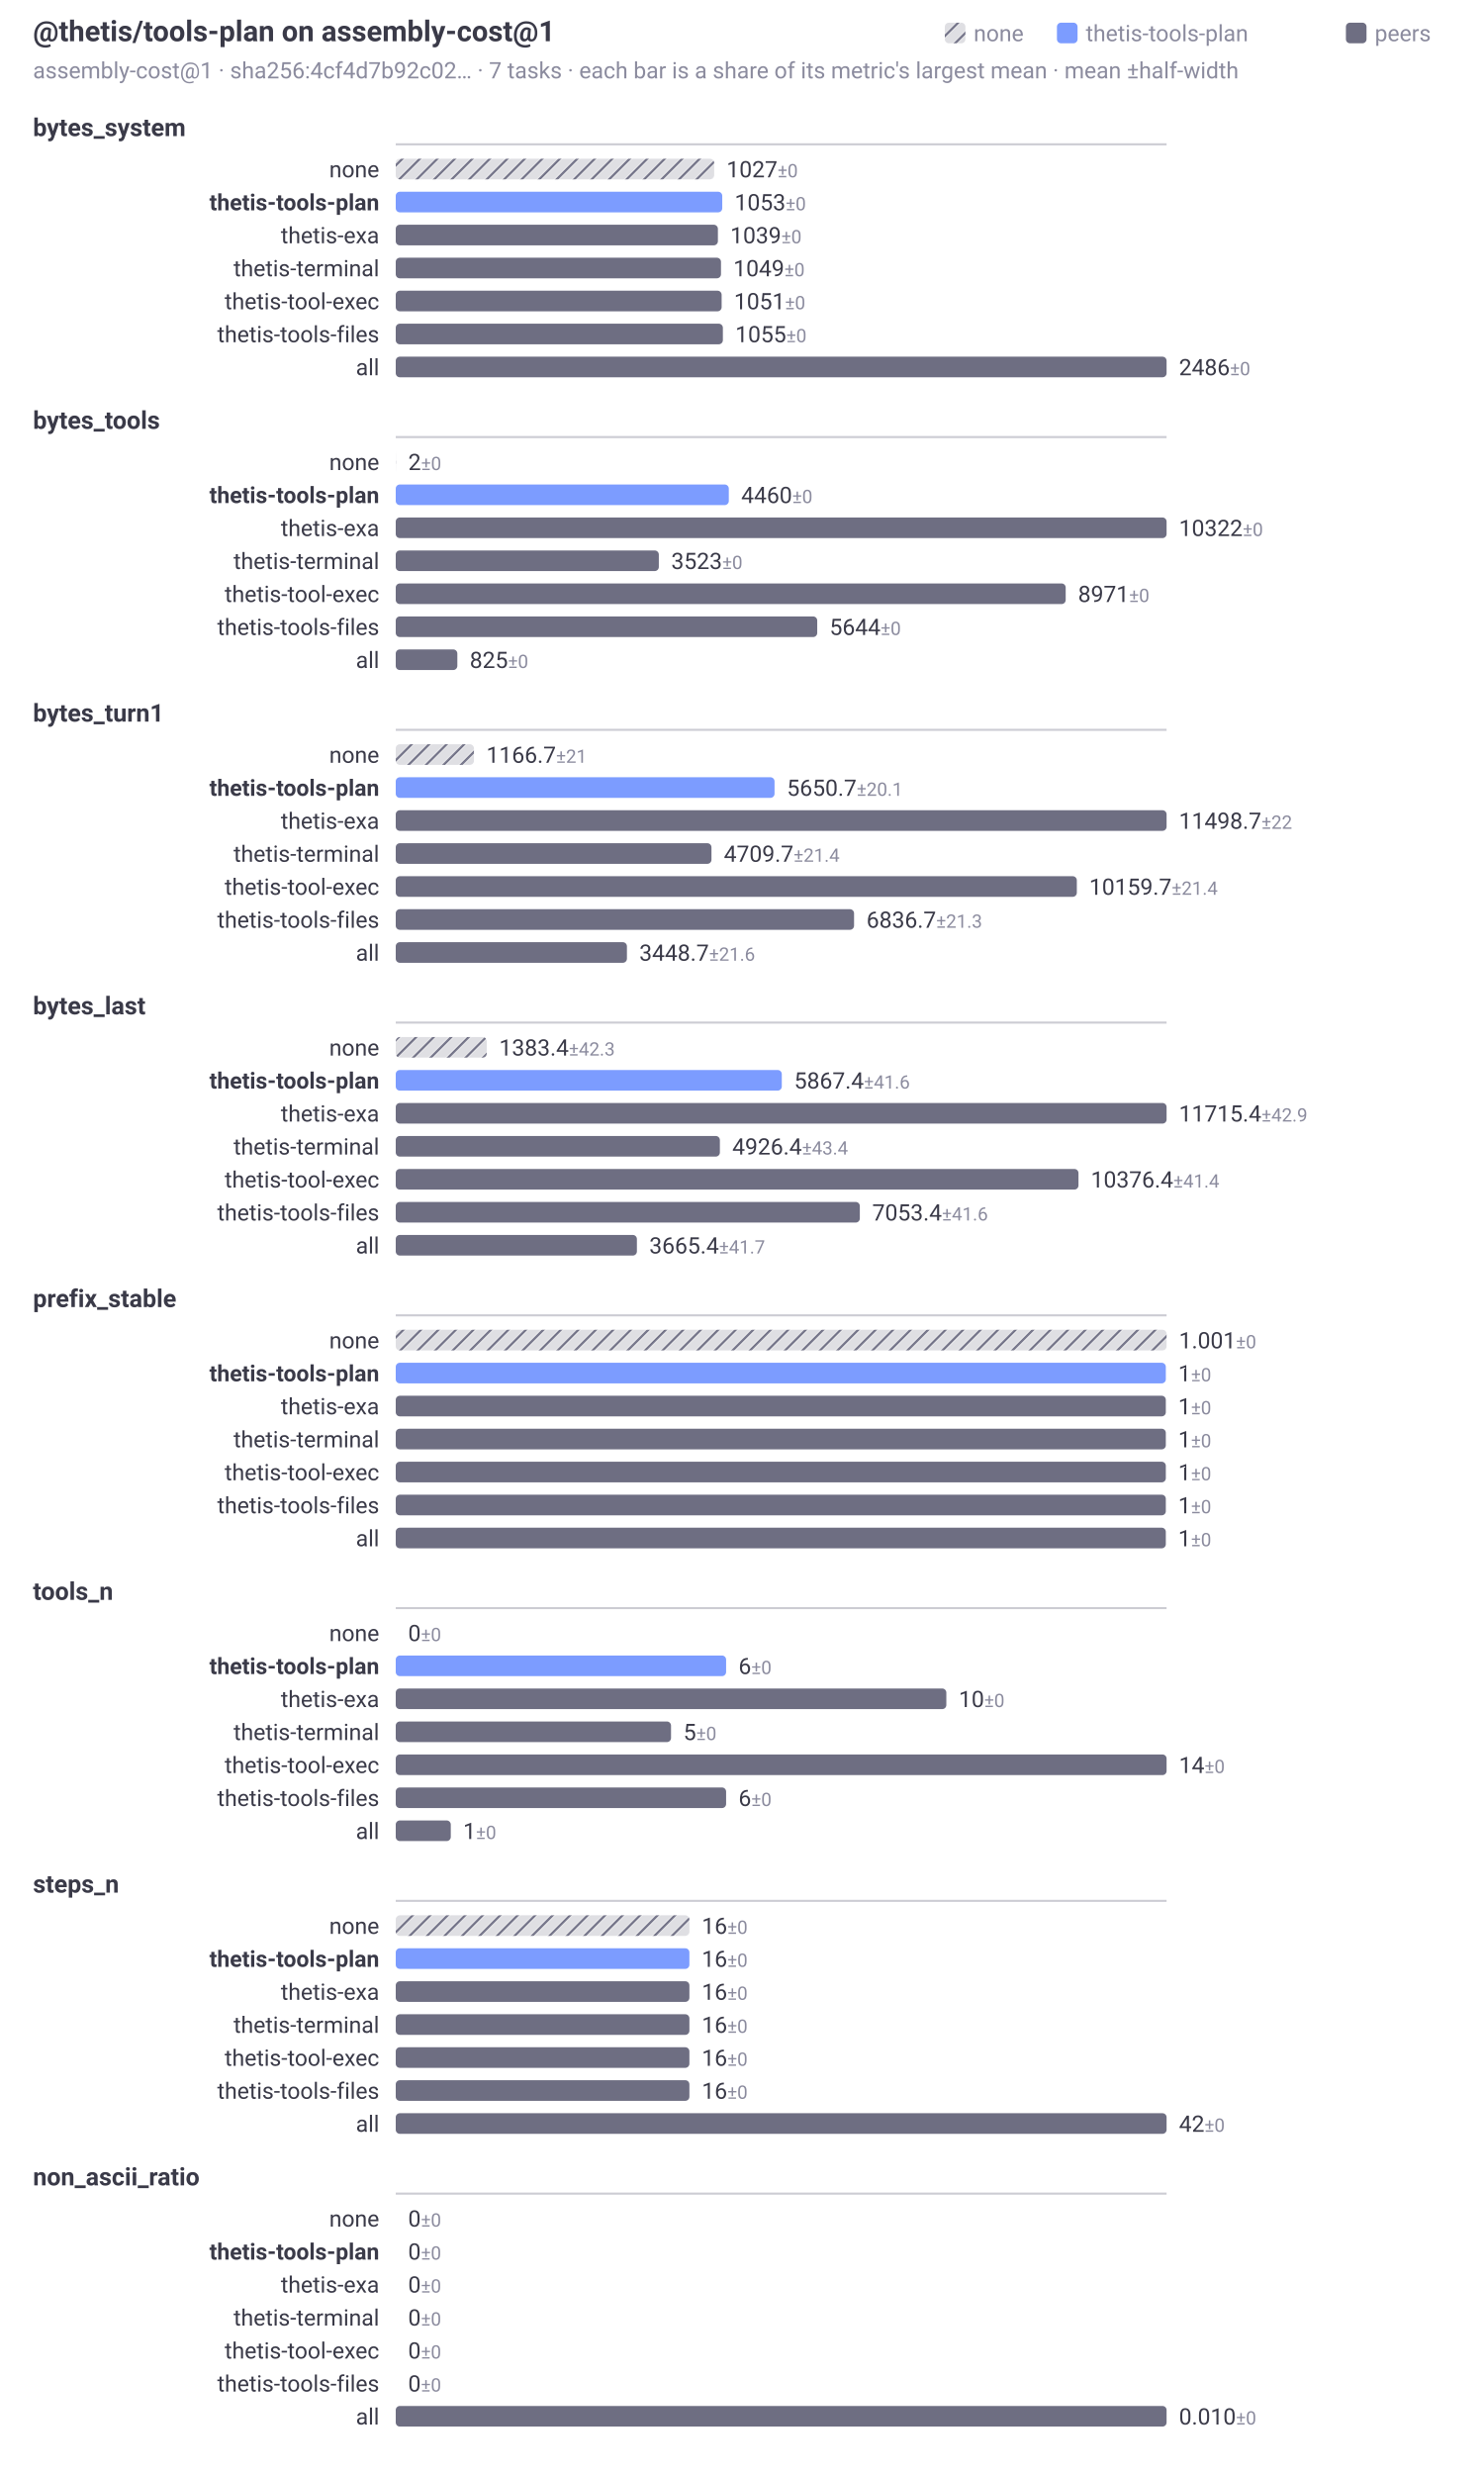
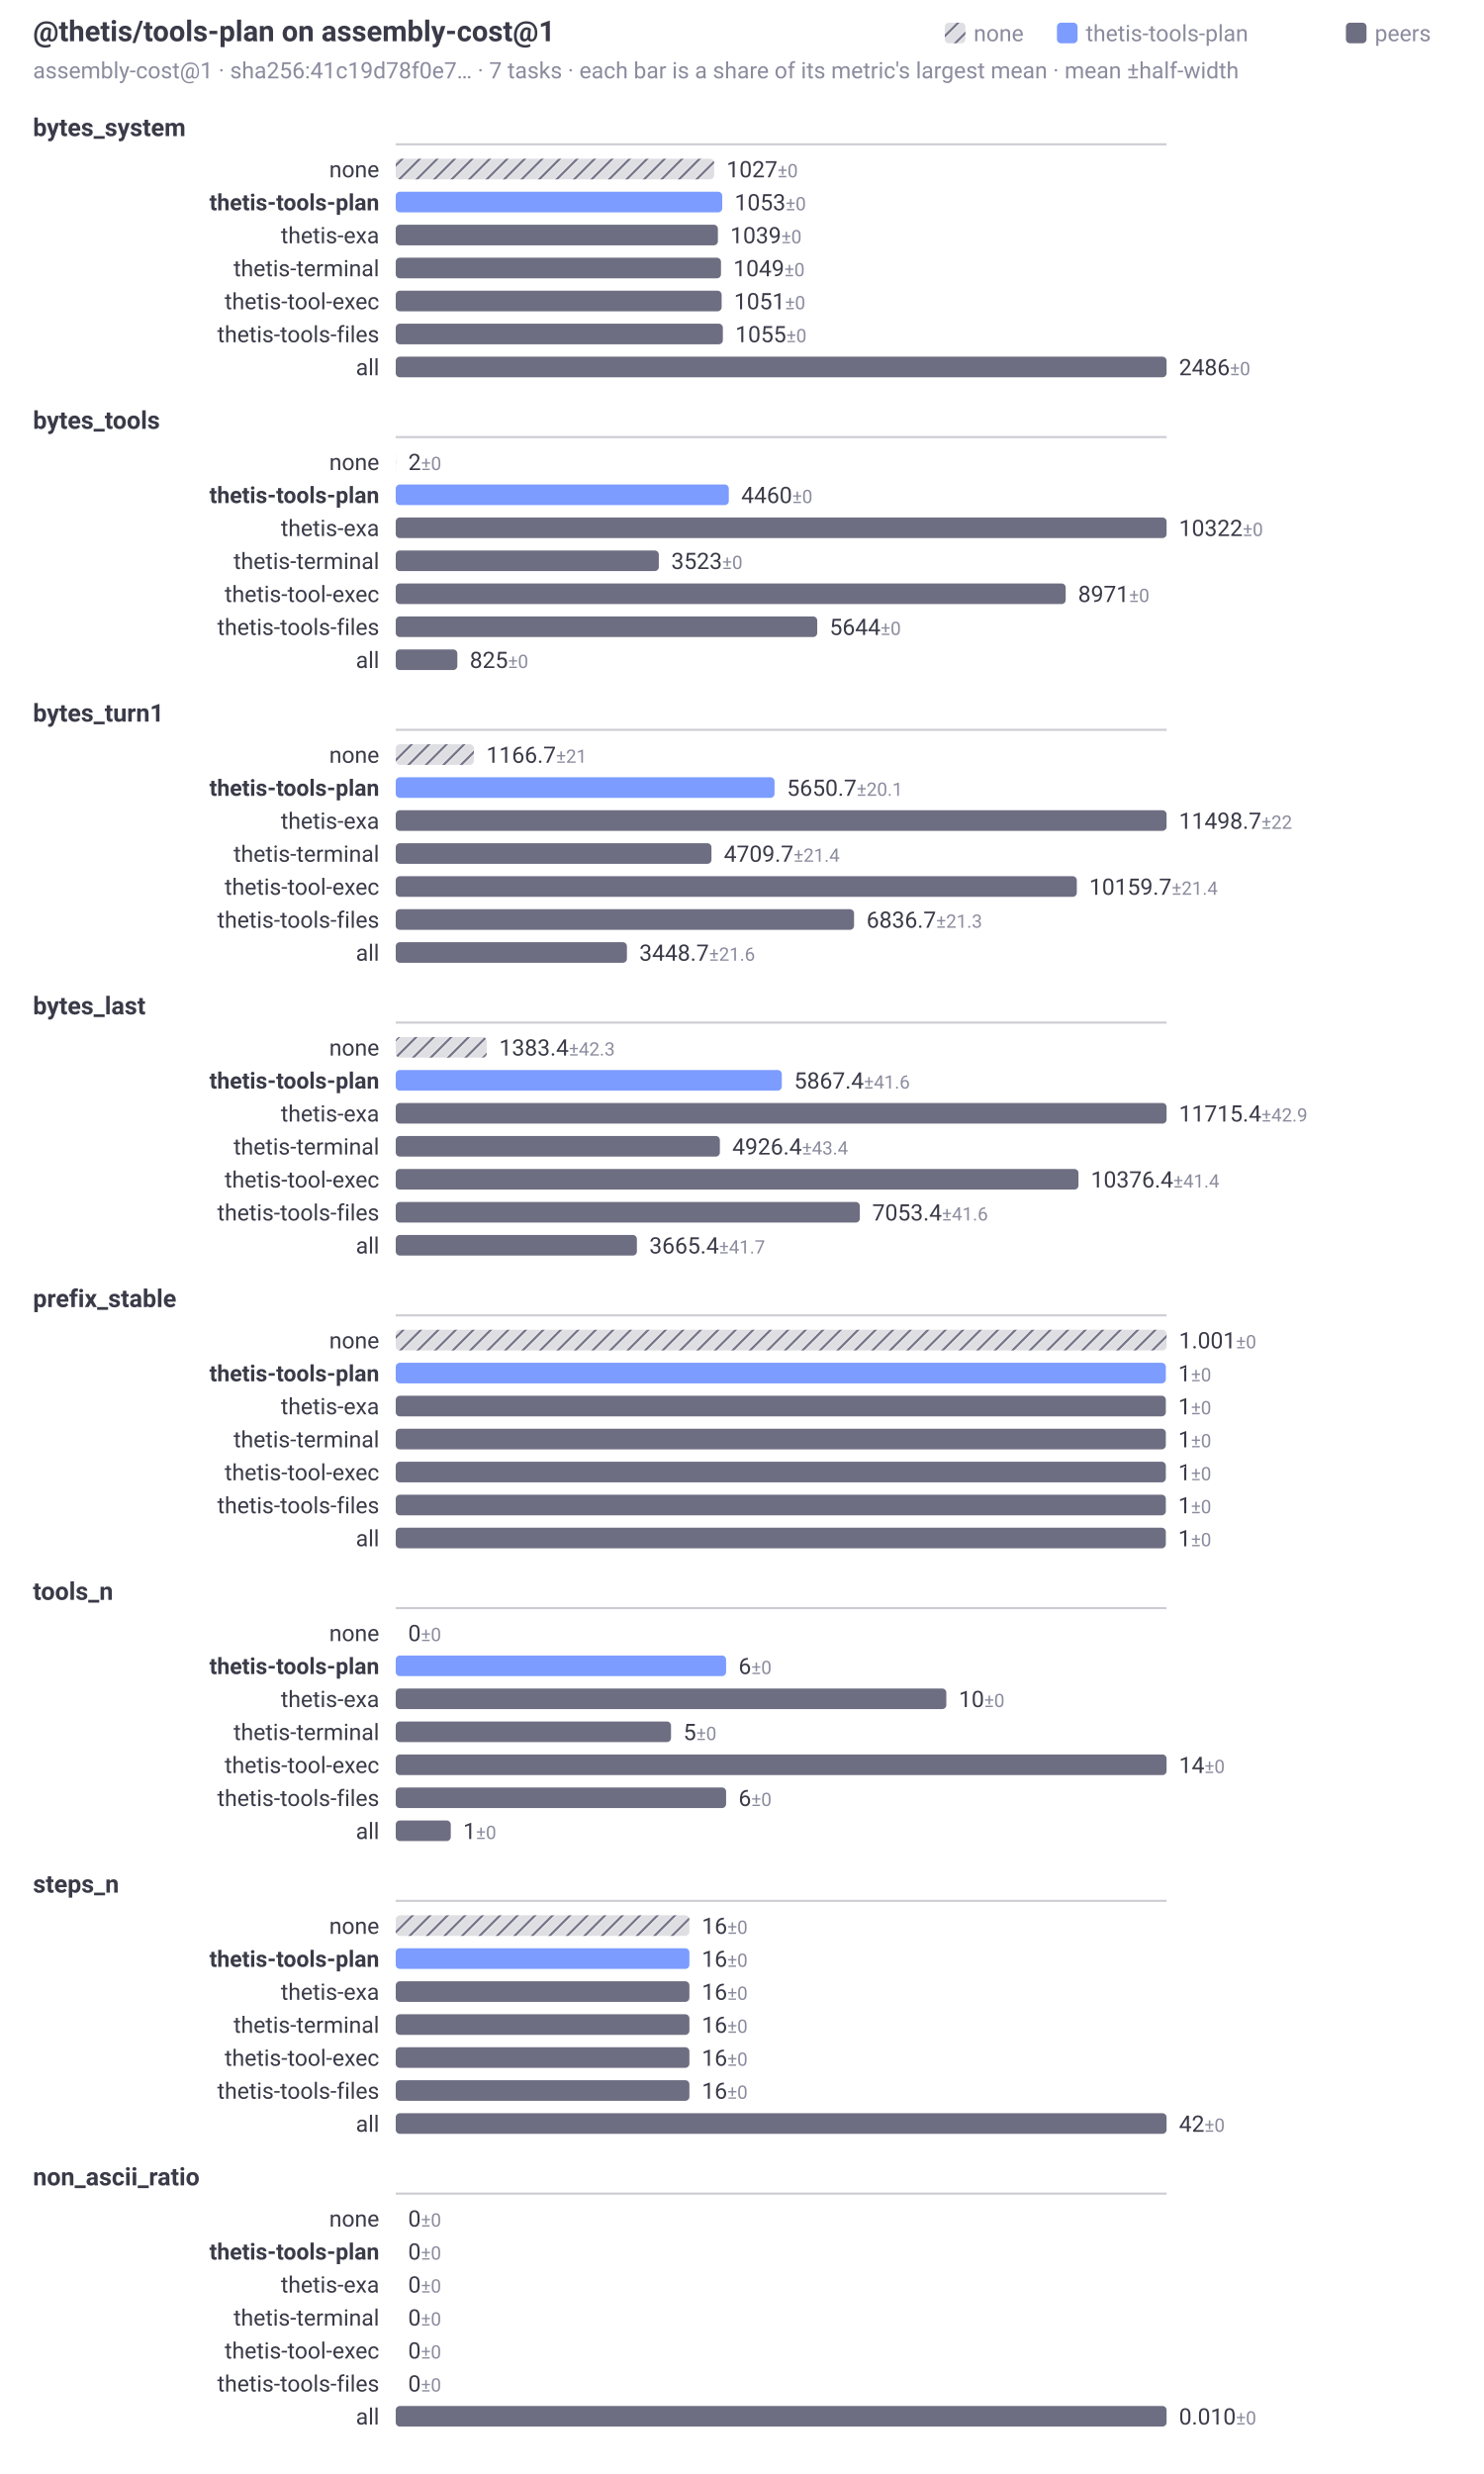
<svg xmlns="http://www.w3.org/2000/svg" width="720" height="1200" viewBox="0 0 720 1200" role="img" aria-labelledby="t d" font-family="system-ui, -apple-system, Segoe UI, Roboto, sans-serif">
  <style>.t{fill:#3a3a48}.f{fill:#8b8b9e}@media (prefers-color-scheme:dark){.t{fill:#d2d2dc}.f{fill:#9a9aae}}</style>
  <defs>
    <pattern id="hatch" width="6" height="6" patternUnits="userSpaceOnUse" patternTransform="rotate(45)">
      <rect width="6" height="6" fill="#6e6e82" fill-opacity="0.22" />
      <line x1="0" y1="0" x2="0" y2="6" stroke="#6e6e82" stroke-width="2" />
    </pattern>
  </defs>
  <text class="t" x="16" y="20" font-size="14" font-weight="600">@thetis/tools-plan on assembly-cost@1</text>
-   <text class="f" x="16" y="38" font-size="11">assembly-cost@1 · sha256:4cf4d7b92c02… · 7 tasks · each bar is a share of its metric's largest mean · mean ±half-width</text>
+   <text class="f" x="16" y="38" font-size="11">assembly-cost@1 · sha256:41c19d78f0e7… · 7 tasks · each bar is a share of its metric's largest mean · mean ±half-width</text>
  <rect x="653" y="11" width="10" height="10" rx="2" fill="#6e6e82" />
  <text class="f" x="667" y="20" font-size="11">peers</text>
  <rect x="512.8" y="11" width="10" height="10" rx="2" fill="#7c9cff" />
  <text class="f" x="526.8" y="20" font-size="11">thetis-tools-plan</text>
  <rect x="458.4" y="11" width="10" height="10" rx="2" fill="url(#hatch)" />
  <text class="f" x="472.4" y="20" font-size="11">none</text>
  <text class="t" x="16" y="66" font-size="12" font-weight="600">bytes_system</text>
  <line x1="192" y1="70" x2="566" y2="70" stroke="#6e6e82" stroke-opacity="0.35" stroke-width="1" />
  <text class="t" x="184" y="86" font-size="11" text-anchor="end">none</text>
  <rect x="192" y="77" width="154.5" height="10" rx="2" fill="url(#hatch)" />
  <text class="t" x="352.5" y="86" font-size="11">1027<tspan class="f" font-size="9"> ±0</tspan>
  </text>
  <text class="t" x="184" y="102" font-size="11" text-anchor="end" font-weight="600">thetis-tools-plan</text>
  <rect x="192" y="93" width="158.42" height="10" rx="2" fill="#7c9cff" />
  <text class="t" x="356.42" y="102" font-size="11">1053<tspan class="f" font-size="9"> ±0</tspan>
  </text>
  <text class="t" x="184" y="118" font-size="11" text-anchor="end">thetis-exa</text>
  <rect x="192" y="109" width="156.31" height="10" rx="2" fill="#6e6e82" />
  <text class="t" x="354.31" y="118" font-size="11">1039<tspan class="f" font-size="9"> ±0</tspan>
  </text>
  <text class="t" x="184" y="134" font-size="11" text-anchor="end">thetis-terminal</text>
  <rect x="192" y="125" width="157.81" height="10" rx="2" fill="#6e6e82" />
  <text class="t" x="355.81" y="134" font-size="11">1049<tspan class="f" font-size="9"> ±0</tspan>
  </text>
  <text class="t" x="184" y="150" font-size="11" text-anchor="end">thetis-tool-exec</text>
  <rect x="192" y="141" width="158.12" height="10" rx="2" fill="#6e6e82" />
  <text class="t" x="356.12" y="150" font-size="11">1051<tspan class="f" font-size="9"> ±0</tspan>
  </text>
  <text class="t" x="184" y="166" font-size="11" text-anchor="end">thetis-tools-files</text>
  <rect x="192" y="157" width="158.72" height="10" rx="2" fill="#6e6e82" />
  <text class="t" x="356.72" y="166" font-size="11">1055<tspan class="f" font-size="9"> ±0</tspan>
  </text>
  <text class="t" x="184" y="182" font-size="11" text-anchor="end">all</text>
  <rect x="192" y="173" width="374" height="10" rx="2" fill="#6e6e82" />
  <text class="t" x="572" y="182" font-size="11">2486<tspan class="f" font-size="9"> ±0</tspan>
  </text>
  <text class="t" x="16" y="208" font-size="12" font-weight="600">bytes_tools</text>
  <line x1="192" y1="212" x2="566" y2="212" stroke="#6e6e82" stroke-opacity="0.35" stroke-width="1" />
  <text class="t" x="184" y="228" font-size="11" text-anchor="end">none</text>
  <rect x="192" y="219" width="0.07" height="10" rx="2" fill="url(#hatch)" />
  <text class="t" x="198.07" y="228" font-size="11">2<tspan class="f" font-size="9"> ±0</tspan>
  </text>
  <text class="t" x="184" y="244" font-size="11" text-anchor="end" font-weight="600">thetis-tools-plan</text>
  <rect x="192" y="235" width="161.6" height="10" rx="2" fill="#7c9cff" />
  <text class="t" x="359.6" y="244" font-size="11">4460<tspan class="f" font-size="9"> ±0</tspan>
  </text>
  <text class="t" x="184" y="260" font-size="11" text-anchor="end">thetis-exa</text>
  <rect x="192" y="251" width="374" height="10" rx="2" fill="#6e6e82" />
  <text class="t" x="572" y="260" font-size="11">10322<tspan class="f" font-size="9"> ±0</tspan>
  </text>
  <text class="t" x="184" y="276" font-size="11" text-anchor="end">thetis-terminal</text>
  <rect x="192" y="267" width="127.65" height="10" rx="2" fill="#6e6e82" />
  <text class="t" x="325.65" y="276" font-size="11">3523<tspan class="f" font-size="9"> ±0</tspan>
  </text>
  <text class="t" x="184" y="292" font-size="11" text-anchor="end">thetis-tool-exec</text>
  <rect x="192" y="283" width="325.05" height="10" rx="2" fill="#6e6e82" />
  <text class="t" x="523.05" y="292" font-size="11">8971<tspan class="f" font-size="9"> ±0</tspan>
  </text>
  <text class="t" x="184" y="308" font-size="11" text-anchor="end">thetis-tools-files</text>
  <rect x="192" y="299" width="204.5" height="10" rx="2" fill="#6e6e82" />
  <text class="t" x="402.5" y="308" font-size="11">5644<tspan class="f" font-size="9"> ±0</tspan>
  </text>
  <text class="t" x="184" y="324" font-size="11" text-anchor="end">all</text>
  <rect x="192" y="315" width="29.89" height="10" rx="2" fill="#6e6e82" />
  <text class="t" x="227.89" y="324" font-size="11">825<tspan class="f" font-size="9"> ±0</tspan>
  </text>
  <text class="t" x="16" y="350" font-size="12" font-weight="600">bytes_turn1</text>
  <line x1="192" y1="354" x2="566" y2="354" stroke="#6e6e82" stroke-opacity="0.35" stroke-width="1" />
  <text class="t" x="184" y="370" font-size="11" text-anchor="end">none</text>
  <rect x="192" y="361" width="37.95" height="10" rx="2" fill="url(#hatch)" />
  <text class="t" x="235.95" y="370" font-size="11">1166.7<tspan class="f" font-size="9"> ±21</tspan>
  </text>
  <text class="t" x="184" y="386" font-size="11" text-anchor="end" font-weight="600">thetis-tools-plan</text>
  <rect x="192" y="377" width="183.79" height="10" rx="2" fill="#7c9cff" />
  <text class="t" x="381.79" y="386" font-size="11">5650.7<tspan class="f" font-size="9"> ±20.1</tspan>
  </text>
  <text class="t" x="184" y="402" font-size="11" text-anchor="end">thetis-exa</text>
  <rect x="192" y="393" width="374" height="10" rx="2" fill="#6e6e82" />
  <text class="t" x="572" y="402" font-size="11">11498.7<tspan class="f" font-size="9"> ±22</tspan>
  </text>
  <text class="t" x="184" y="418" font-size="11" text-anchor="end">thetis-terminal</text>
  <rect x="192" y="409" width="153.19" height="10" rx="2" fill="#6e6e82" />
  <text class="t" x="351.19" y="418" font-size="11">4709.7<tspan class="f" font-size="9"> ±21.4</tspan>
  </text>
  <text class="t" x="184" y="434" font-size="11" text-anchor="end">thetis-tool-exec</text>
  <rect x="192" y="425" width="330.45" height="10" rx="2" fill="#6e6e82" />
  <text class="t" x="528.45" y="434" font-size="11">10159.7<tspan class="f" font-size="9"> ±21.4</tspan>
  </text>
  <text class="t" x="184" y="450" font-size="11" text-anchor="end">thetis-tools-files</text>
  <rect x="192" y="441" width="222.37" height="10" rx="2" fill="#6e6e82" />
  <text class="t" x="420.37" y="450" font-size="11">6836.7<tspan class="f" font-size="9"> ±21.3</tspan>
  </text>
  <text class="t" x="184" y="466" font-size="11" text-anchor="end">all</text>
  <rect x="192" y="457" width="112.17" height="10" rx="2" fill="#6e6e82" />
  <text class="t" x="310.17" y="466" font-size="11">3448.7<tspan class="f" font-size="9"> ±21.6</tspan>
  </text>
  <text class="t" x="16" y="492" font-size="12" font-weight="600">bytes_last</text>
  <line x1="192" y1="496" x2="566" y2="496" stroke="#6e6e82" stroke-opacity="0.35" stroke-width="1" />
  <text class="t" x="184" y="512" font-size="11" text-anchor="end">none</text>
  <rect x="192" y="503" width="44.16" height="10" rx="2" fill="url(#hatch)" />
  <text class="t" x="242.16" y="512" font-size="11">1383.4<tspan class="f" font-size="9"> ±42.3</tspan>
  </text>
  <text class="t" x="184" y="528" font-size="11" text-anchor="end" font-weight="600">thetis-tools-plan</text>
  <rect x="192" y="519" width="187.31" height="10" rx="2" fill="#7c9cff" />
  <text class="t" x="385.31" y="528" font-size="11">5867.4<tspan class="f" font-size="9"> ±41.6</tspan>
  </text>
  <text class="t" x="184" y="544" font-size="11" text-anchor="end">thetis-exa</text>
  <rect x="192" y="535" width="374" height="10" rx="2" fill="#6e6e82" />
  <text class="t" x="572" y="544" font-size="11">11715.4<tspan class="f" font-size="9"> ±42.9</tspan>
  </text>
  <text class="t" x="184" y="560" font-size="11" text-anchor="end">thetis-terminal</text>
  <rect x="192" y="551" width="157.27" height="10" rx="2" fill="#6e6e82" />
  <text class="t" x="355.27" y="560" font-size="11">4926.4<tspan class="f" font-size="9"> ±43.4</tspan>
  </text>
  <text class="t" x="184" y="576" font-size="11" text-anchor="end">thetis-tool-exec</text>
  <rect x="192" y="567" width="331.25" height="10" rx="2" fill="#6e6e82" />
  <text class="t" x="529.25" y="576" font-size="11">10376.4<tspan class="f" font-size="9"> ±41.4</tspan>
  </text>
  <text class="t" x="184" y="592" font-size="11" text-anchor="end">thetis-tools-files</text>
  <rect x="192" y="583" width="225.17" height="10" rx="2" fill="#6e6e82" />
  <text class="t" x="423.17" y="592" font-size="11">7053.4<tspan class="f" font-size="9"> ±41.6</tspan>
  </text>
  <text class="t" x="184" y="608" font-size="11" text-anchor="end">all</text>
  <rect x="192" y="599" width="117.01" height="10" rx="2" fill="#6e6e82" />
  <text class="t" x="315.01" y="608" font-size="11">3665.4<tspan class="f" font-size="9"> ±41.7</tspan>
  </text>
  <text class="t" x="16" y="634" font-size="12" font-weight="600">prefix_stable</text>
  <line x1="192" y1="638" x2="566" y2="638" stroke="#6e6e82" stroke-opacity="0.35" stroke-width="1" />
  <text class="t" x="184" y="654" font-size="11" text-anchor="end">none</text>
  <rect x="192" y="645" width="374" height="10" rx="2" fill="url(#hatch)" />
  <text class="t" x="572" y="654" font-size="11">1.001<tspan class="f" font-size="9"> ±0</tspan>
  </text>
  <text class="t" x="184" y="670" font-size="11" text-anchor="end" font-weight="600">thetis-tools-plan</text>
  <rect x="192" y="661" width="373.63" height="10" rx="2" fill="#7c9cff" />
  <text class="t" x="571.63" y="670" font-size="11">1<tspan class="f" font-size="9"> ±0</tspan>
  </text>
  <text class="t" x="184" y="686" font-size="11" text-anchor="end">thetis-exa</text>
  <rect x="192" y="677" width="373.63" height="10" rx="2" fill="#6e6e82" />
  <text class="t" x="571.63" y="686" font-size="11">1<tspan class="f" font-size="9"> ±0</tspan>
  </text>
  <text class="t" x="184" y="702" font-size="11" text-anchor="end">thetis-terminal</text>
  <rect x="192" y="693" width="373.63" height="10" rx="2" fill="#6e6e82" />
  <text class="t" x="571.63" y="702" font-size="11">1<tspan class="f" font-size="9"> ±0</tspan>
  </text>
  <text class="t" x="184" y="718" font-size="11" text-anchor="end">thetis-tool-exec</text>
  <rect x="192" y="709" width="373.63" height="10" rx="2" fill="#6e6e82" />
  <text class="t" x="571.63" y="718" font-size="11">1<tspan class="f" font-size="9"> ±0</tspan>
  </text>
  <text class="t" x="184" y="734" font-size="11" text-anchor="end">thetis-tools-files</text>
  <rect x="192" y="725" width="373.63" height="10" rx="2" fill="#6e6e82" />
  <text class="t" x="571.63" y="734" font-size="11">1<tspan class="f" font-size="9"> ±0</tspan>
  </text>
  <text class="t" x="184" y="750" font-size="11" text-anchor="end">all</text>
  <rect x="192" y="741" width="373.63" height="10" rx="2" fill="#6e6e82" />
  <text class="t" x="571.63" y="750" font-size="11">1<tspan class="f" font-size="9"> ±0</tspan>
  </text>
  <text class="t" x="16" y="776" font-size="12" font-weight="600">tools_n</text>
  <line x1="192" y1="780" x2="566" y2="780" stroke="#6e6e82" stroke-opacity="0.35" stroke-width="1" />
  <text class="t" x="184" y="796" font-size="11" text-anchor="end">none</text>
  <rect x="192" y="787" width="0" height="10" rx="2" fill="url(#hatch)" />
  <text class="t" x="198" y="796" font-size="11">0<tspan class="f" font-size="9"> ±0</tspan>
  </text>
  <text class="t" x="184" y="812" font-size="11" text-anchor="end" font-weight="600">thetis-tools-plan</text>
  <rect x="192" y="803" width="160.29" height="10" rx="2" fill="#7c9cff" />
  <text class="t" x="358.29" y="812" font-size="11">6<tspan class="f" font-size="9"> ±0</tspan>
  </text>
  <text class="t" x="184" y="828" font-size="11" text-anchor="end">thetis-exa</text>
  <rect x="192" y="819" width="267.14" height="10" rx="2" fill="#6e6e82" />
  <text class="t" x="465.14" y="828" font-size="11">10<tspan class="f" font-size="9"> ±0</tspan>
  </text>
  <text class="t" x="184" y="844" font-size="11" text-anchor="end">thetis-terminal</text>
  <rect x="192" y="835" width="133.57" height="10" rx="2" fill="#6e6e82" />
  <text class="t" x="331.57" y="844" font-size="11">5<tspan class="f" font-size="9"> ±0</tspan>
  </text>
  <text class="t" x="184" y="860" font-size="11" text-anchor="end">thetis-tool-exec</text>
  <rect x="192" y="851" width="374" height="10" rx="2" fill="#6e6e82" />
  <text class="t" x="572" y="860" font-size="11">14<tspan class="f" font-size="9"> ±0</tspan>
  </text>
  <text class="t" x="184" y="876" font-size="11" text-anchor="end">thetis-tools-files</text>
  <rect x="192" y="867" width="160.29" height="10" rx="2" fill="#6e6e82" />
  <text class="t" x="358.29" y="876" font-size="11">6<tspan class="f" font-size="9"> ±0</tspan>
  </text>
  <text class="t" x="184" y="892" font-size="11" text-anchor="end">all</text>
  <rect x="192" y="883" width="26.71" height="10" rx="2" fill="#6e6e82" />
  <text class="t" x="224.71" y="892" font-size="11">1<tspan class="f" font-size="9"> ±0</tspan>
  </text>
  <text class="t" x="16" y="918" font-size="12" font-weight="600">steps_n</text>
  <line x1="192" y1="922" x2="566" y2="922" stroke="#6e6e82" stroke-opacity="0.35" stroke-width="1" />
  <text class="t" x="184" y="938" font-size="11" text-anchor="end">none</text>
  <rect x="192" y="929" width="142.48" height="10" rx="2" fill="url(#hatch)" />
  <text class="t" x="340.48" y="938" font-size="11">16<tspan class="f" font-size="9"> ±0</tspan>
  </text>
  <text class="t" x="184" y="954" font-size="11" text-anchor="end" font-weight="600">thetis-tools-plan</text>
  <rect x="192" y="945" width="142.48" height="10" rx="2" fill="#7c9cff" />
  <text class="t" x="340.48" y="954" font-size="11">16<tspan class="f" font-size="9"> ±0</tspan>
  </text>
  <text class="t" x="184" y="970" font-size="11" text-anchor="end">thetis-exa</text>
  <rect x="192" y="961" width="142.48" height="10" rx="2" fill="#6e6e82" />
  <text class="t" x="340.48" y="970" font-size="11">16<tspan class="f" font-size="9"> ±0</tspan>
  </text>
  <text class="t" x="184" y="986" font-size="11" text-anchor="end">thetis-terminal</text>
  <rect x="192" y="977" width="142.48" height="10" rx="2" fill="#6e6e82" />
  <text class="t" x="340.48" y="986" font-size="11">16<tspan class="f" font-size="9"> ±0</tspan>
  </text>
  <text class="t" x="184" y="1002" font-size="11" text-anchor="end">thetis-tool-exec</text>
  <rect x="192" y="993" width="142.48" height="10" rx="2" fill="#6e6e82" />
  <text class="t" x="340.48" y="1002" font-size="11">16<tspan class="f" font-size="9"> ±0</tspan>
  </text>
  <text class="t" x="184" y="1018" font-size="11" text-anchor="end">thetis-tools-files</text>
  <rect x="192" y="1009" width="142.48" height="10" rx="2" fill="#6e6e82" />
  <text class="t" x="340.48" y="1018" font-size="11">16<tspan class="f" font-size="9"> ±0</tspan>
  </text>
  <text class="t" x="184" y="1034" font-size="11" text-anchor="end">all</text>
  <rect x="192" y="1025" width="374" height="10" rx="2" fill="#6e6e82" />
  <text class="t" x="572" y="1034" font-size="11">42<tspan class="f" font-size="9"> ±0</tspan>
  </text>
  <text class="t" x="16" y="1060" font-size="12" font-weight="600">non_ascii_ratio</text>
  <line x1="192" y1="1064" x2="566" y2="1064" stroke="#6e6e82" stroke-opacity="0.35" stroke-width="1" />
  <text class="t" x="184" y="1080" font-size="11" text-anchor="end">none</text>
  <rect x="192" y="1071" width="0" height="10" rx="2" fill="url(#hatch)" />
  <text class="t" x="198" y="1080" font-size="11">0<tspan class="f" font-size="9"> ±0</tspan>
  </text>
  <text class="t" x="184" y="1096" font-size="11" text-anchor="end" font-weight="600">thetis-tools-plan</text>
  <rect x="192" y="1087" width="0" height="10" rx="2" fill="#7c9cff" />
  <text class="t" x="198" y="1096" font-size="11">0<tspan class="f" font-size="9"> ±0</tspan>
  </text>
  <text class="t" x="184" y="1112" font-size="11" text-anchor="end">thetis-exa</text>
  <rect x="192" y="1103" width="0" height="10" rx="2" fill="#6e6e82" />
  <text class="t" x="198" y="1112" font-size="11">0<tspan class="f" font-size="9"> ±0</tspan>
  </text>
  <text class="t" x="184" y="1128" font-size="11" text-anchor="end">thetis-terminal</text>
  <rect x="192" y="1119" width="0" height="10" rx="2" fill="#6e6e82" />
  <text class="t" x="198" y="1128" font-size="11">0<tspan class="f" font-size="9"> ±0</tspan>
  </text>
  <text class="t" x="184" y="1144" font-size="11" text-anchor="end">thetis-tool-exec</text>
  <rect x="192" y="1135" width="0" height="10" rx="2" fill="#6e6e82" />
  <text class="t" x="198" y="1144" font-size="11">0<tspan class="f" font-size="9"> ±0</tspan>
  </text>
  <text class="t" x="184" y="1160" font-size="11" text-anchor="end">thetis-tools-files</text>
  <rect x="192" y="1151" width="0" height="10" rx="2" fill="#6e6e82" />
  <text class="t" x="198" y="1160" font-size="11">0<tspan class="f" font-size="9"> ±0</tspan>
  </text>
  <text class="t" x="184" y="1176" font-size="11" text-anchor="end">all</text>
  <rect x="192" y="1167" width="374" height="10" rx="2" fill="#6e6e82" />
  <text class="t" x="572" y="1176" font-size="11">0.010<tspan class="f" font-size="9"> ±0</tspan>
  </text>
</svg>
